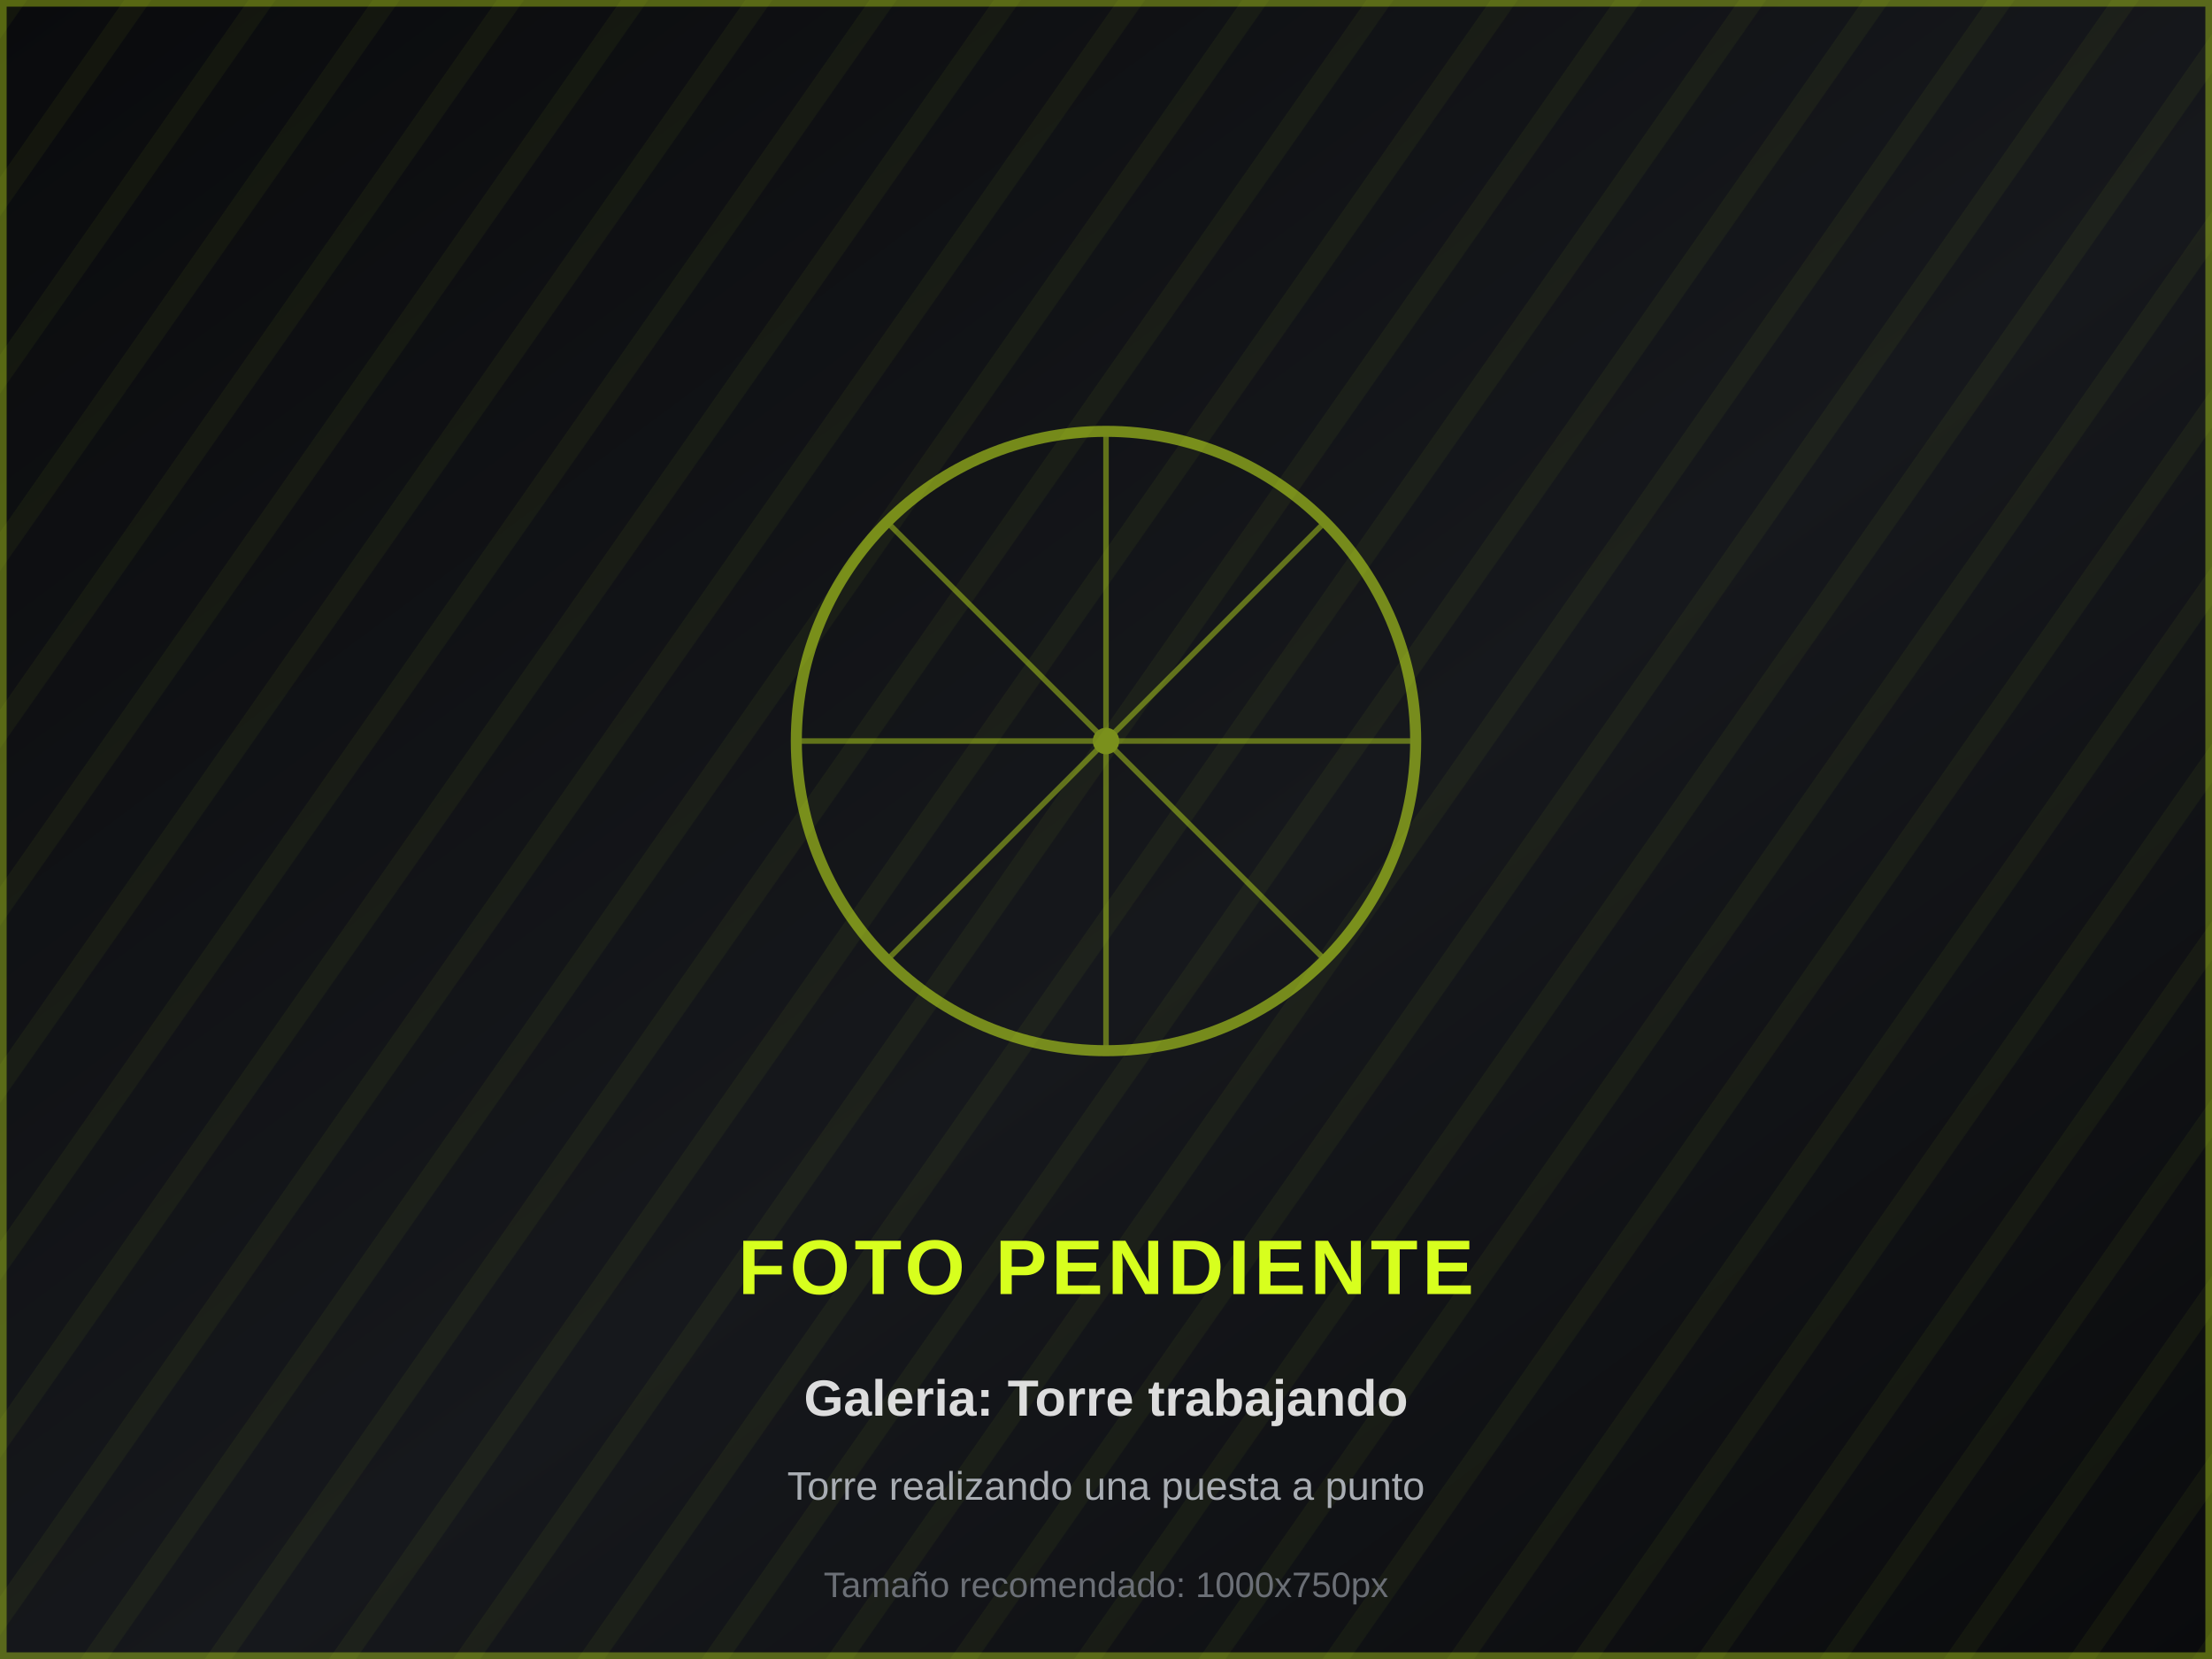
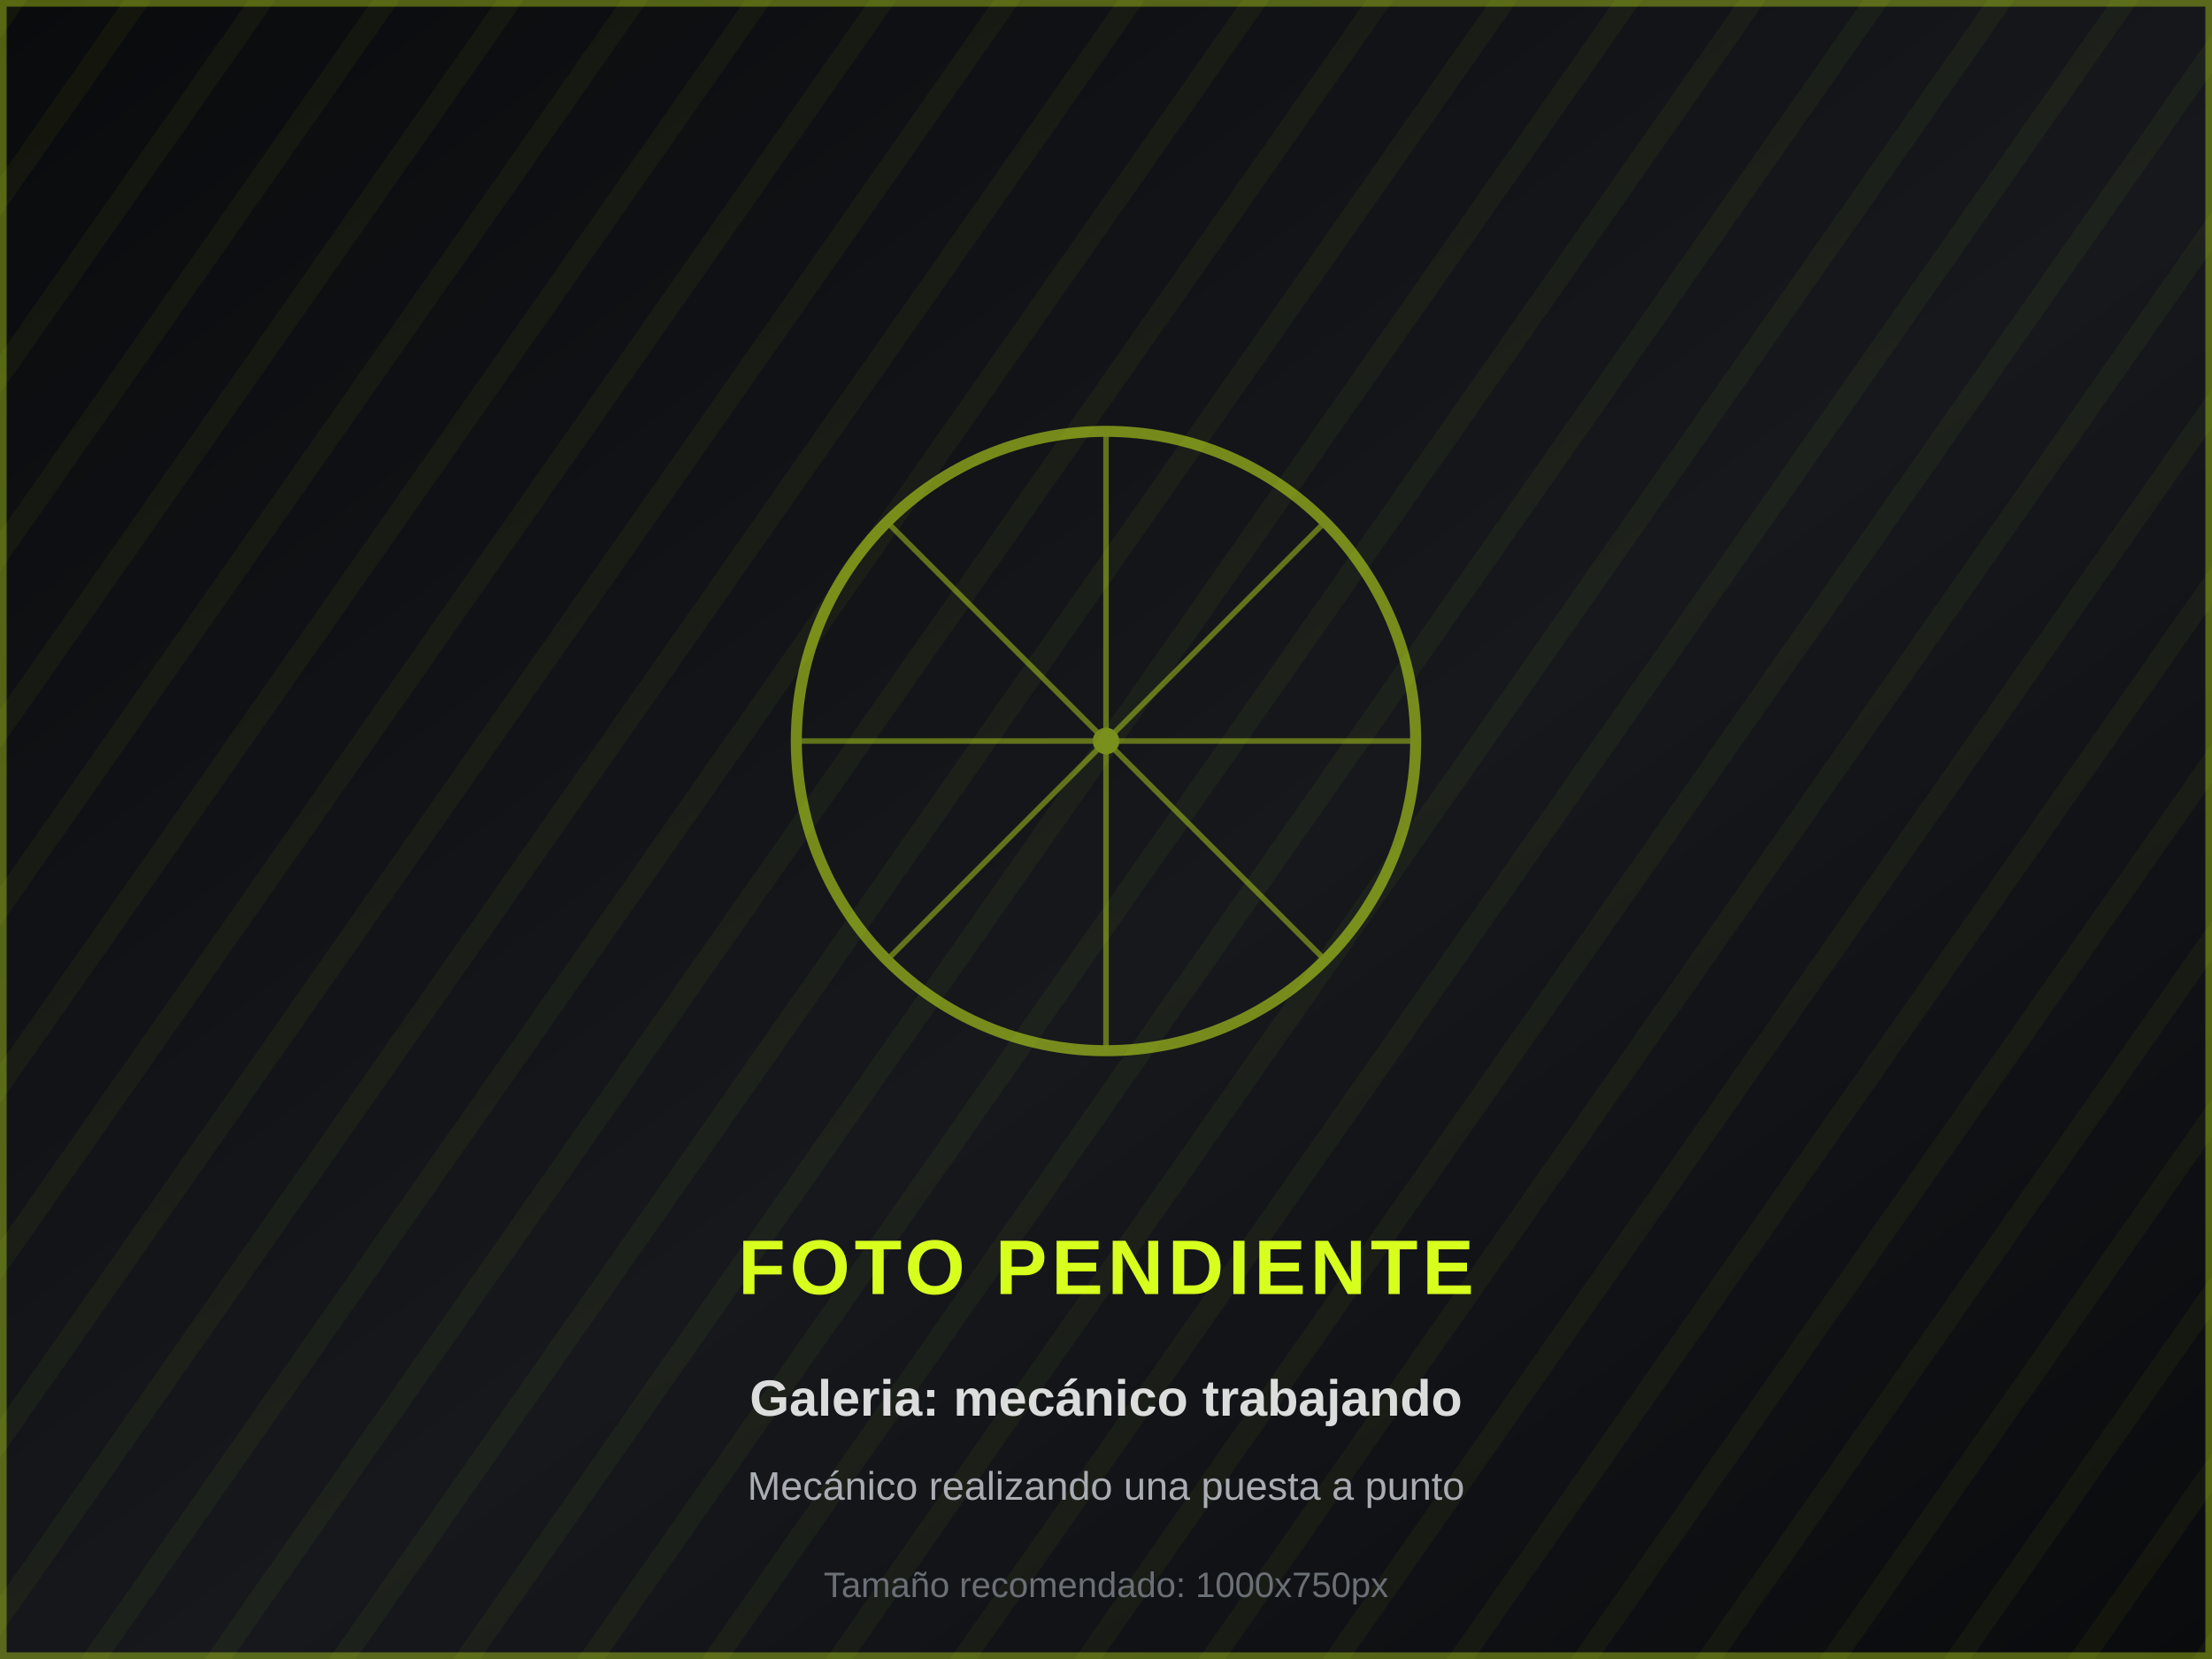
- <svg xmlns="http://www.w3.org/2000/svg" viewBox="0 0 1000 750" role="img" aria-label="Placeholder: Galeria: Torre trabajando">
+ <svg xmlns="http://www.w3.org/2000/svg" viewBox="0 0 1000 750" role="img" aria-label="Placeholder: Galeria: mecánico trabajando">
  <defs>
    <linearGradient id="bg" x1="0%" y1="0%" x2="100%" y2="100%">
      <stop offset="0%" stop-color="#0a0b0d" />
      <stop offset="55%" stop-color="#16181c" />
      <stop offset="100%" stop-color="#0a0b0d" />
    </linearGradient>
    <pattern id="diag" width="46" height="46" patternTransform="rotate(35)" patternUnits="userSpaceOnUse">
      <rect width="46" height="46" fill="none" />
      <rect width="10" height="46" fill="#d7ff1e" opacity="0.045" />
    </pattern>
  </defs>
  <rect width="1000" height="750" fill="url(#bg)" />
  <rect width="1000" height="750" fill="url(#diag)" />
  <rect x="0" y="0" width="1000" height="750" fill="none" stroke="#d7ff1e" stroke-opacity="0.35" stroke-width="6" />
  <g transform="translate(500,335)" opacity="0.5">
    <circle r="140" fill="none" stroke="#d7ff1e" stroke-width="5" />
    <circle r="6" fill="#d7ff1e" />
    <g stroke="#d7ff1e" stroke-width="2.5" opacity="0.8">
      <line x1="0" y1="0" x2="0" y2="-140" />
      <line x1="0" y1="0" x2="0" y2="140" />
      <line x1="0" y1="0" x2="-140" y2="0" />
      <line x1="0" y1="0" x2="140" y2="0" />
      <line x1="0" y1="0" x2="98" y2="-98" />
      <line x1="0" y1="0" x2="-98" y2="-98" />
      <line x1="0" y1="0" x2="98" y2="98" />
      <line x1="0" y1="0" x2="-98" y2="98" />
    </g>
  </g>
  <text x="500" y="585" text-anchor="middle" font-family="Arial, sans-serif" font-weight="900" font-size="35" fill="#d7ff1e" letter-spacing="2">FOTO PENDIENTE</text>
-   <text x="500" y="640" text-anchor="middle" font-family="Arial, sans-serif" font-weight="700" font-size="23" fill="#ffffff" opacity="0.85">Galeria: Torre trabajando</text>
-   <text x="500" y="678" text-anchor="middle" font-family="Arial, sans-serif" font-weight="400" font-size="18" fill="#a9adb3">Torre realizando una puesta a punto</text>
+   <text x="500" y="640" text-anchor="middle" font-family="Arial, sans-serif" font-weight="700" font-size="23" fill="#ffffff" opacity="0.85">Galeria: mecánico trabajando</text>
+   <text x="500" y="678" text-anchor="middle" font-family="Arial, sans-serif" font-weight="400" font-size="18" fill="#a9adb3">Mecánico realizando una puesta a punto</text>
  <text x="500" y="722" text-anchor="middle" font-family="Arial, sans-serif" font-weight="400" font-size="16" fill="#6b6f76">Tamaño recomendado: 1000x750px</text>
</svg>
